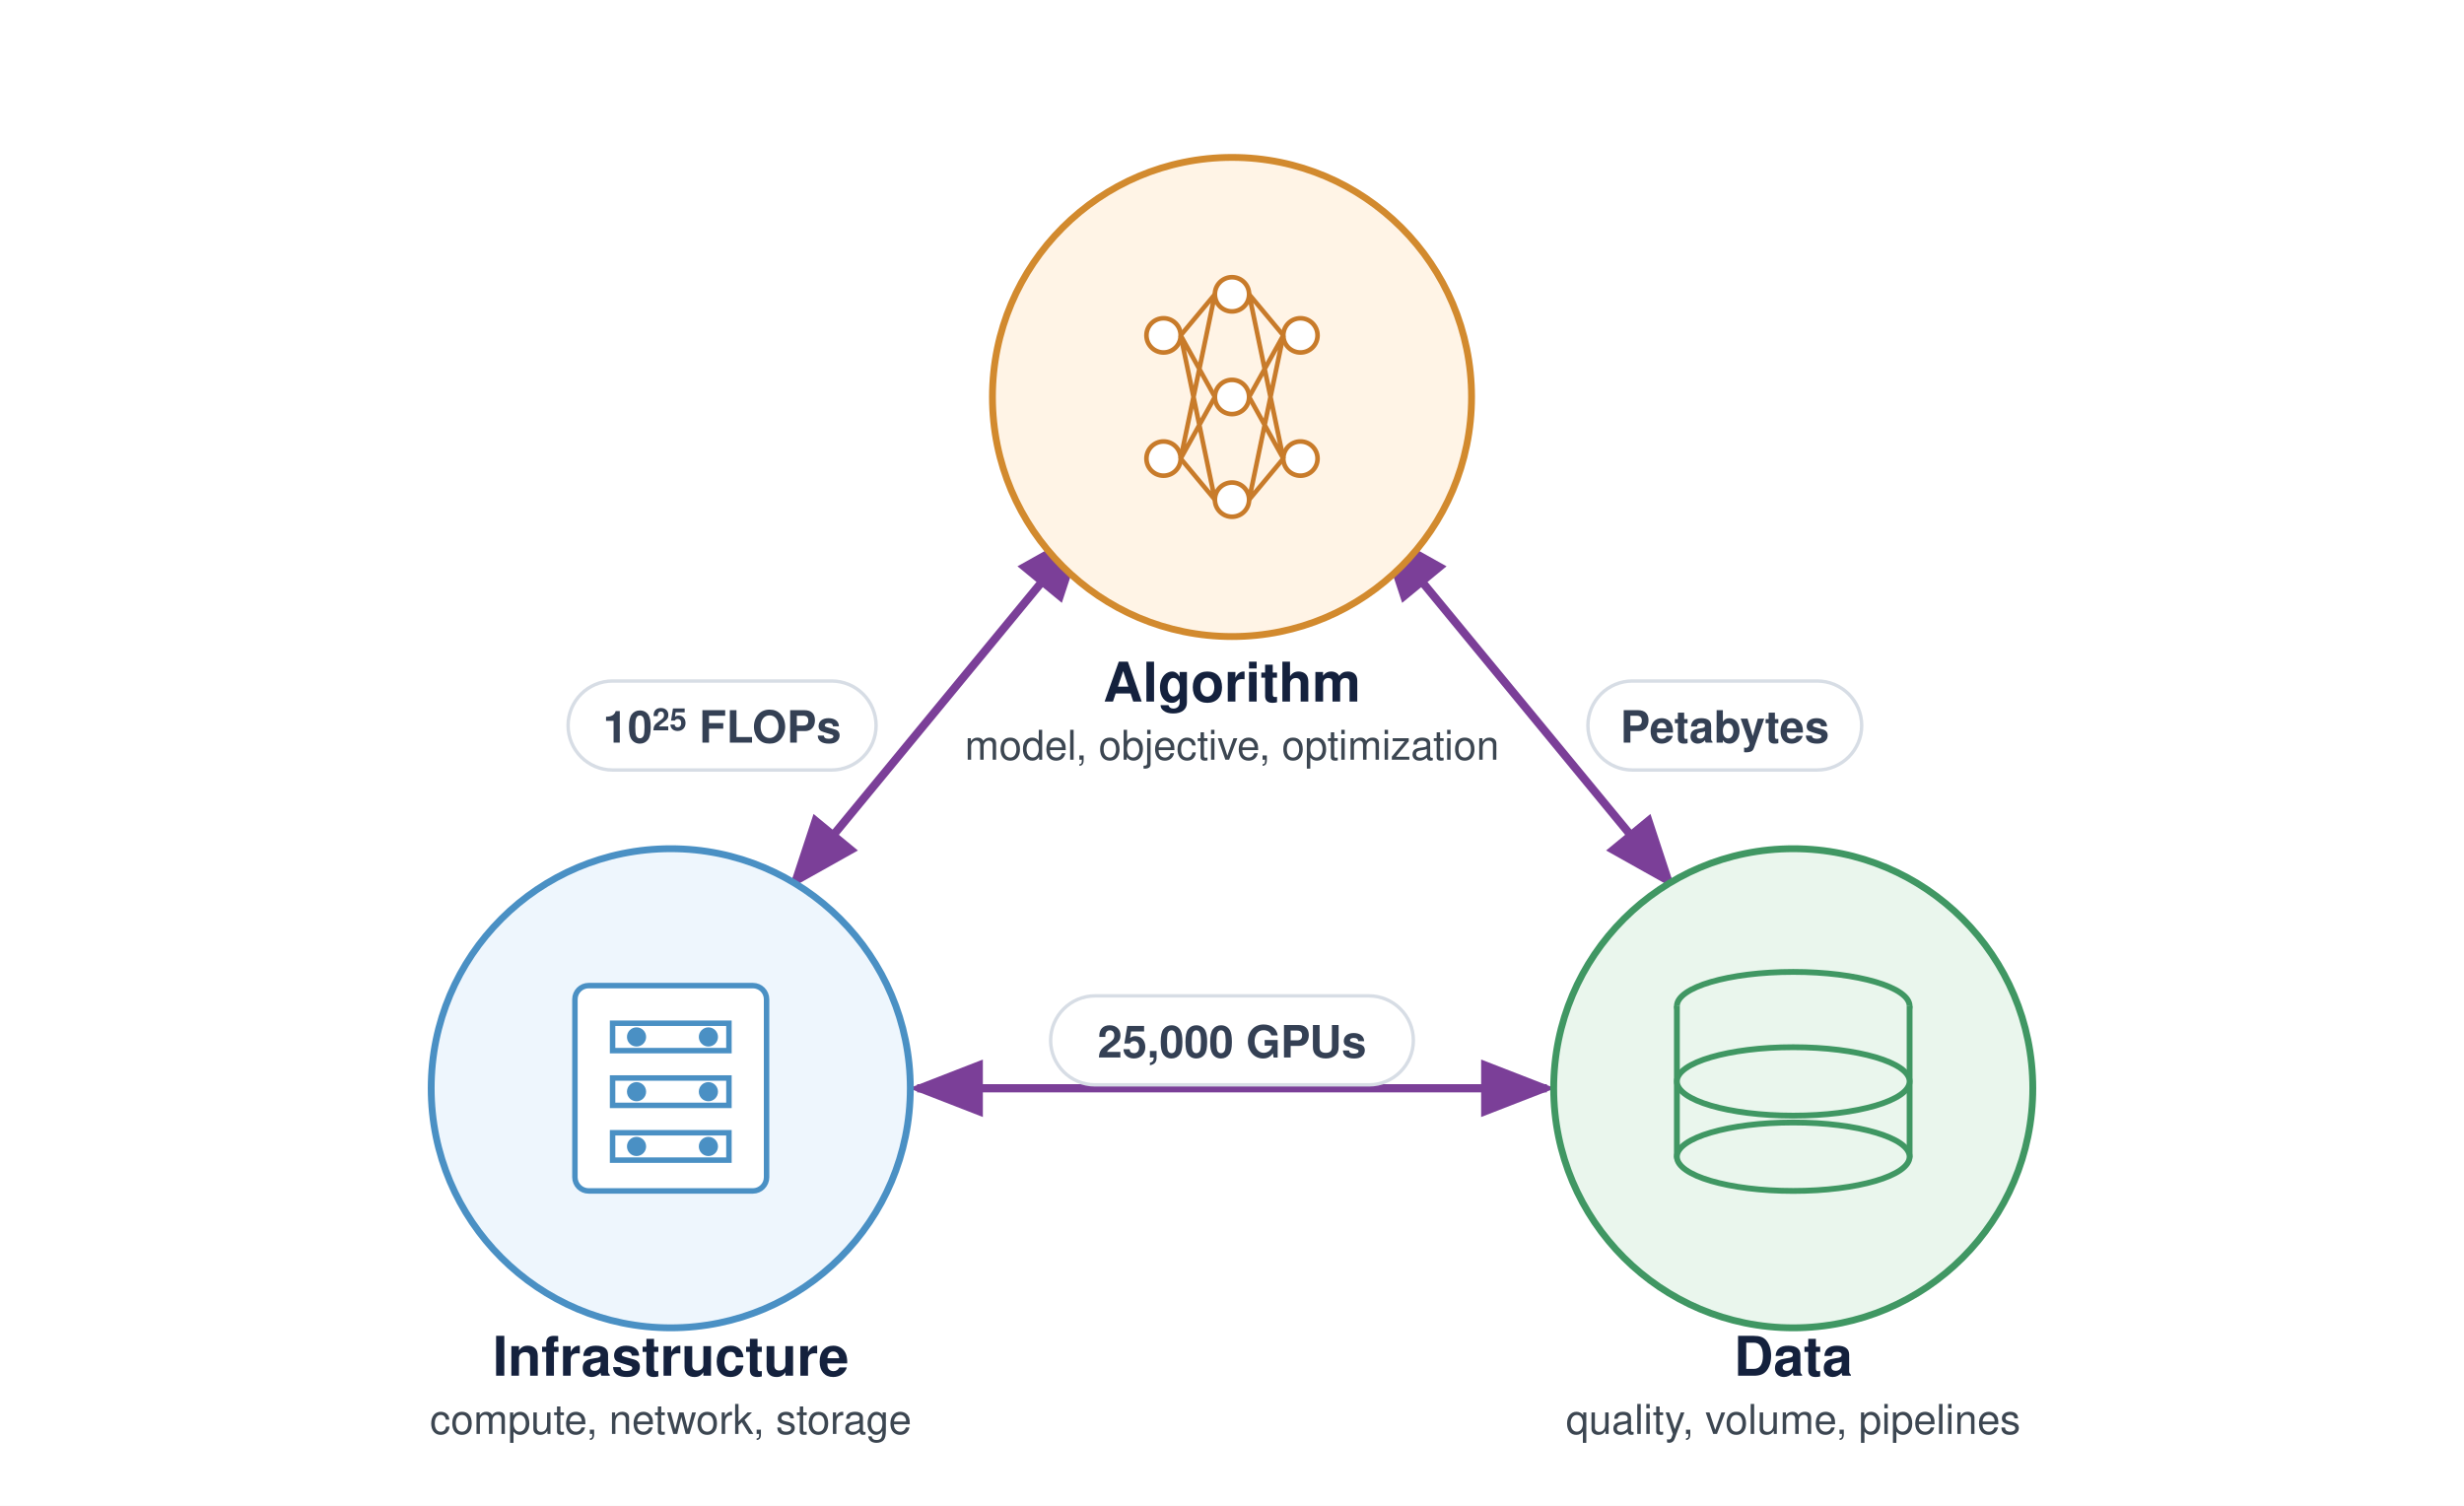
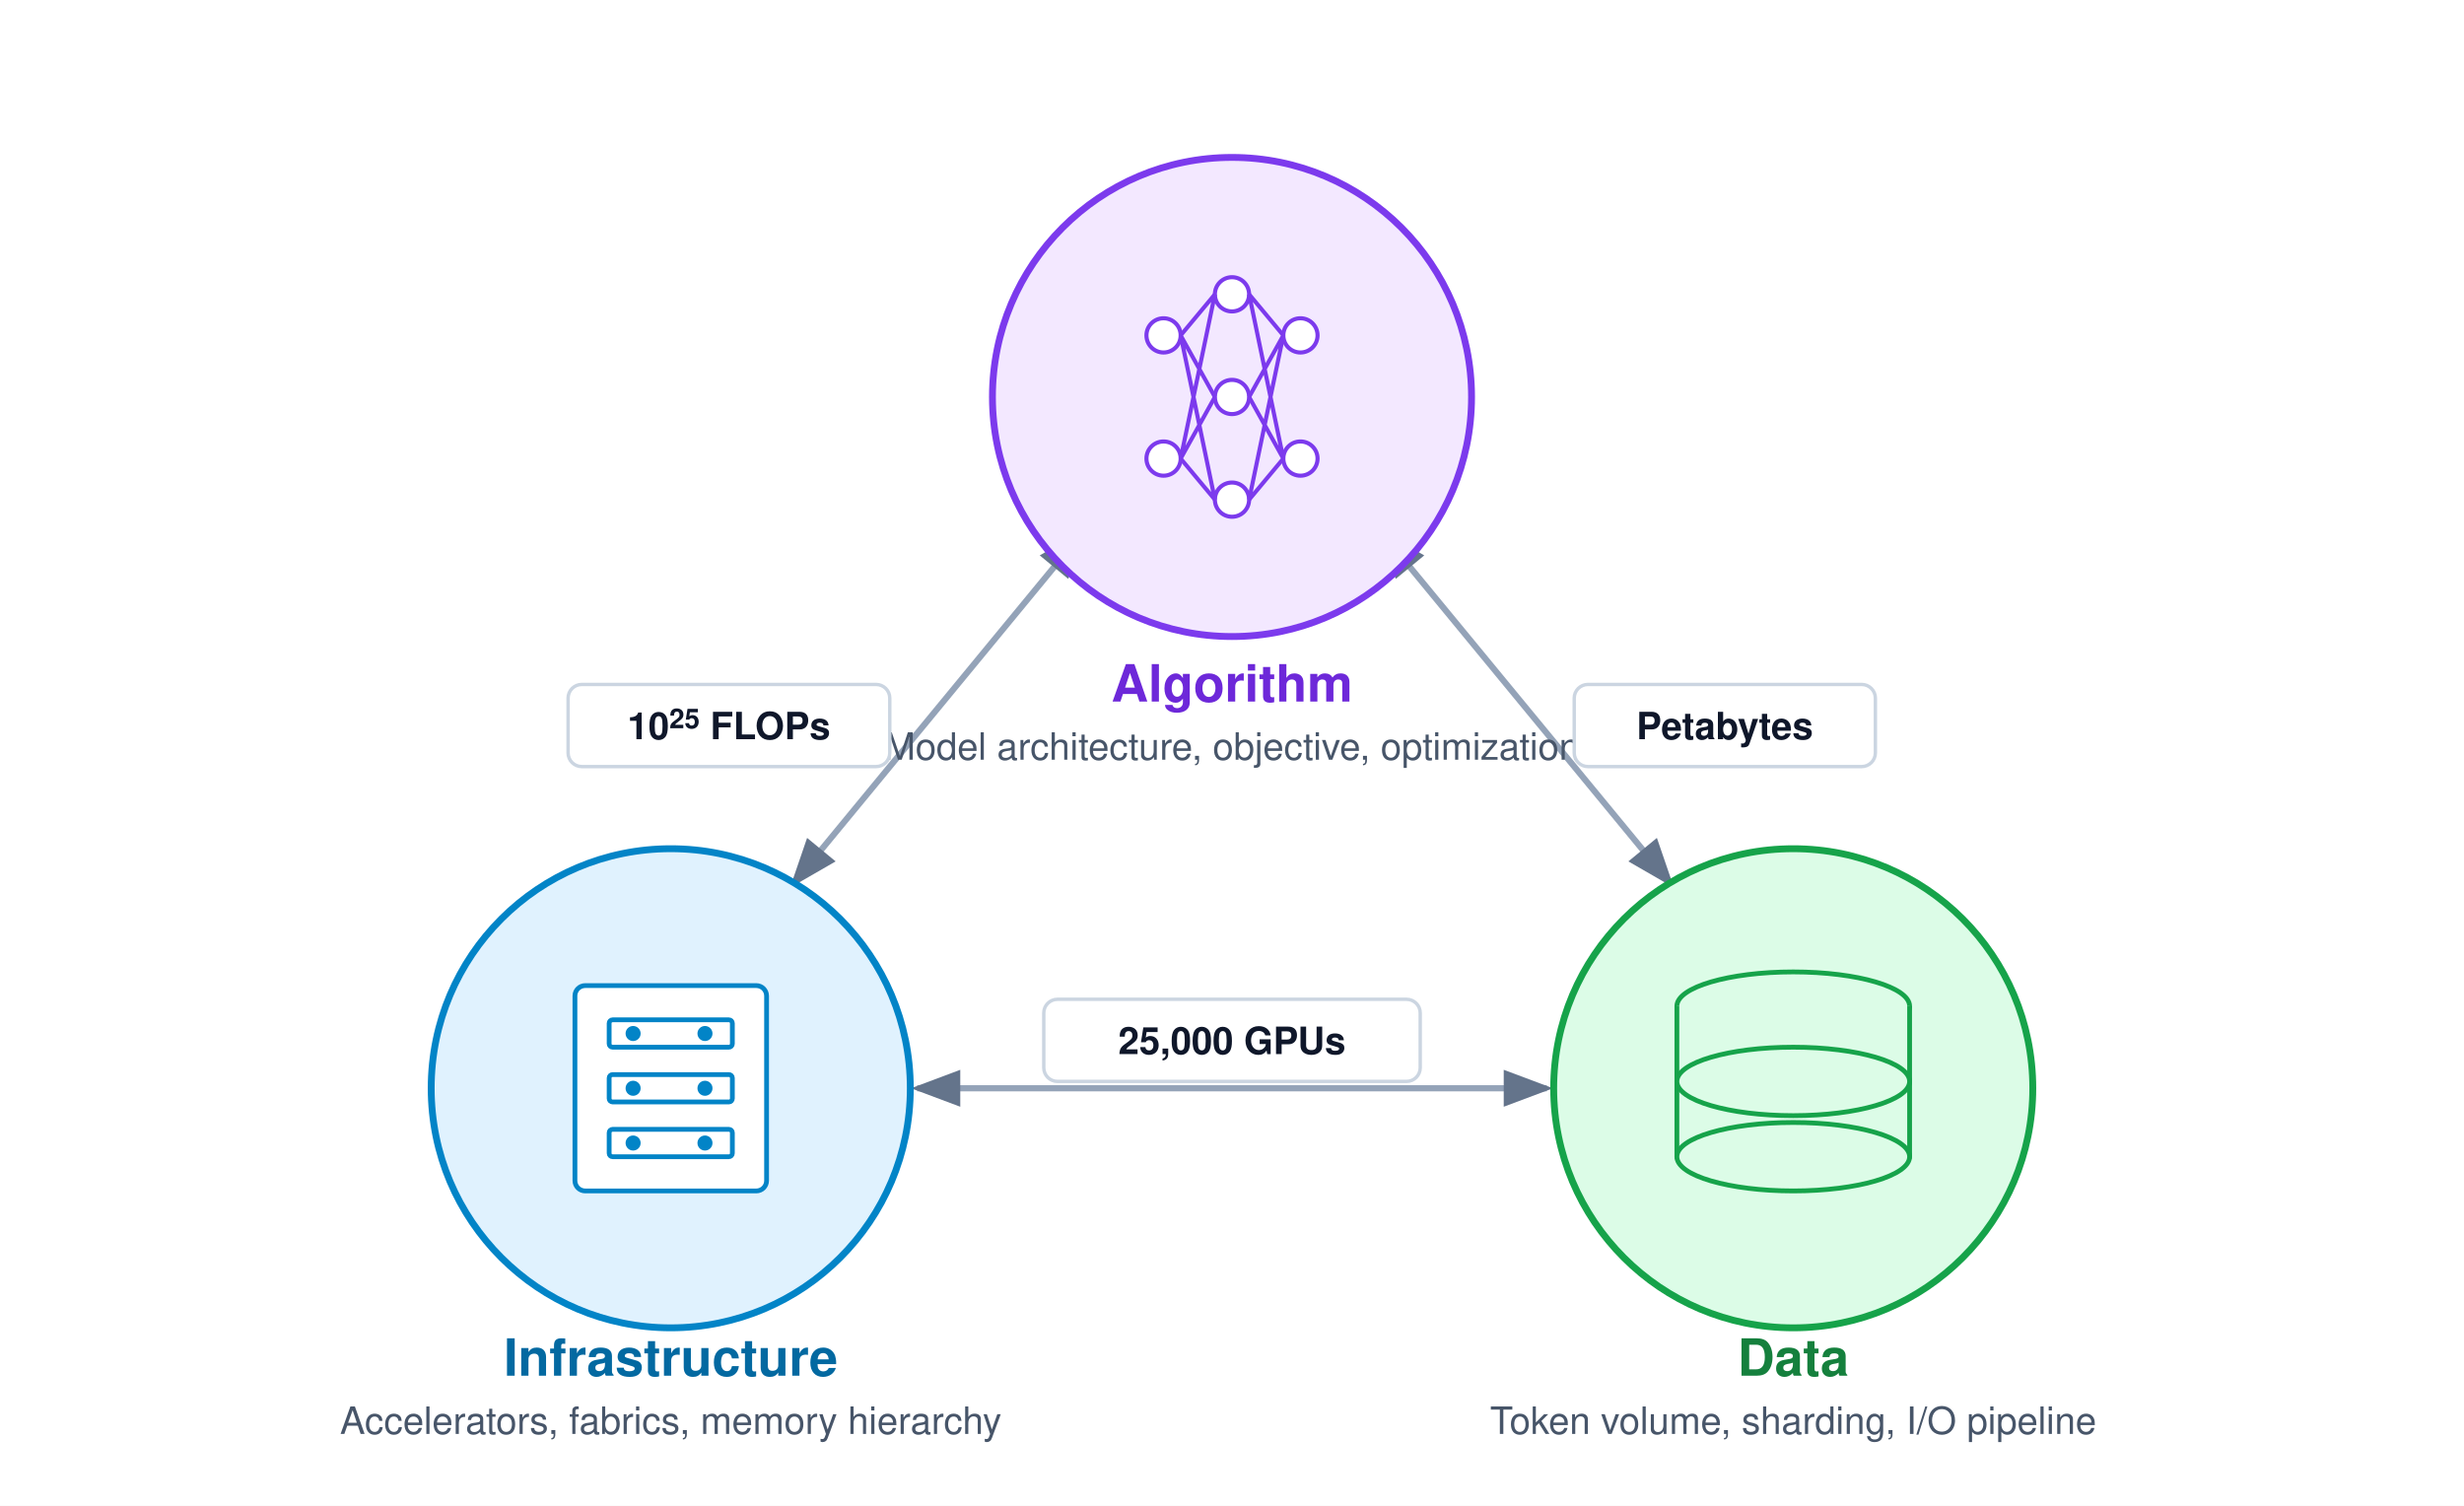
- <svg xmlns="http://www.w3.org/2000/svg" viewBox="0 0 720 440" role="img" aria-labelledby="title desc" font-family="Helvetica Neue, Helvetica, Arial, sans-serif">
+ <svg xmlns="http://www.w3.org/2000/svg" viewBox="0 0 720 440" role="img" aria-labelledby="desc" font-family="Helvetica Neue, Helvetica, Arial, sans-serif">
  <defs>
    <style>
- .node-title { font-size: 16px; font-weight: 700; fill: #14213d; }
-       .node-detail { font-size: 12px; fill: #3c4651; }
-       .edge-label { font-size: 13px; font-weight: 700; fill: #344054; }
-       .note { font-size: 11px; fill: #4f5b66; }
-       .edge-pill { fill: #ffffff; stroke: #d7dde5; stroke-width: 1; }
+       .node-title { font-size: 15px; font-weight: 700; }
+       .node-detail { font-size: 11px; fill: #475569; }
+       .edge-label { font-size: 11px; font-weight: 700; fill: #0f172a; }
+       .edge-pill { fill: #ffffff; stroke: #cbd5e1; stroke-width: 1; }
    </style>
-     <marker id="arrow-violet" markerWidth="9" markerHeight="7" refX="8" refY="3.5" orient="auto">
-       <path d="M0,0 L9,3.5 L0,7 Z" fill="#7b3f98" />
+     <marker id="arrow-neutral" markerWidth="8" markerHeight="6" refX="7" refY="3" orient="auto">
+       <path d="M0,0 L8,3 L0,6 Z" fill="#64748b" />
    </marker>
-     <marker id="arrow-violet-start" markerWidth="9" markerHeight="7" refX="1" refY="3.5" orient="auto">
-       <path d="M9,0 L0,3.5 L9,7 Z" fill="#7b3f98" />
+     <marker id="arrow-neutral-start" markerWidth="8" markerHeight="6" refX="1" refY="3" orient="auto">
+       <path d="M8,0 L0,3 L8,6 Z" fill="#64748b" />
    </marker>
  </defs>
  <rect width="720" height="440" fill="#ffffff" />
-   <g stroke="#7b3f98" stroke-width="2.4" fill="none">
-     <path d="M316 156 L232 258" marker-start="url(#arrow-violet-start)" marker-end="url(#arrow-violet)" />
-     <path d="M404 156 L488 258" marker-start="url(#arrow-violet-start)" marker-end="url(#arrow-violet)" />
-     <path d="M268 318 H452" marker-start="url(#arrow-violet-start)" marker-end="url(#arrow-violet)" />
+   <g stroke="#94a3b8" stroke-width="1.8" fill="none">
+     <path d="M316 156 L232 258" marker-start="url(#arrow-neutral-start)" marker-end="url(#arrow-neutral)" />
+     <path d="M404 156 L488 258" marker-start="url(#arrow-neutral-start)" marker-end="url(#arrow-neutral)" />
+     <path d="M268 318 H452" marker-start="url(#arrow-neutral-start)" marker-end="url(#arrow-neutral)" />
  </g>
  <g>
-     <circle cx="360" cy="116" r="70" fill="#fff4e6" stroke="#d28a2e" stroke-width="2" />
-     <g stroke="#c87b2a" stroke-width="1.35" fill="#ffffff">
+     <circle cx="360" cy="116" r="70" fill="#f3e8ff" stroke="#7c3aed" stroke-width="2" />
+     <g stroke="#7c3aed" stroke-width="1.2" fill="#ffffff">
      <circle cx="340" cy="98" r="5" />
      <circle cx="340" cy="134" r="5" />
      <circle cx="360" cy="86" r="5" />
      <circle cx="360" cy="116" r="5" />
      <circle cx="360" cy="146" r="5" />
      <circle cx="380" cy="98" r="5" />
      <circle cx="380" cy="134" r="5" />
      <path d="M345 98 L355 86 M345 98 L355 116 M345 98 L355 146 M345 134 L355 86 M345 134 L355 116 M345 134 L355 146" />
      <path d="M365 86 L375 98 M365 86 L375 134 M365 116 L375 98 M365 116 L375 134 M365 146 L375 98 M365 146 L375 134" />
    </g>
-     <text x="360" y="205" text-anchor="middle" class="node-title">Algorithm</text>
-     <text x="360" y="222" text-anchor="middle" class="node-detail">model, objective, optimization</text>
+     <text x="360" y="205" text-anchor="middle" class="node-title" fill="#6d28d9">Algorithm</text>
+     <text x="360" y="222" text-anchor="middle" class="node-detail">Model architecture, objective, optimization</text>
  </g>
  <g>
-     <circle cx="196" cy="318" r="70" fill="#eef6fd" stroke="#4a90c4" stroke-width="2" />
-     <g fill="#ffffff" stroke="#4a90c4" stroke-width="1.6">
-       <rect x="168" y="288" width="56" height="60" rx="4" />
-       <rect x="179" y="299" width="34" height="8" />
-       <rect x="179" y="315" width="34" height="8" />
-       <rect x="179" y="331" width="34" height="8" />
-       <circle cx="186" cy="303" r="2" fill="#4a90c4" />
-       <circle cx="207" cy="303" r="2" fill="#4a90c4" />
-       <circle cx="186" cy="319" r="2" fill="#4a90c4" />
-       <circle cx="207" cy="319" r="2" fill="#4a90c4" />
-       <circle cx="186" cy="335" r="2" fill="#4a90c4" />
-       <circle cx="207" cy="335" r="2" fill="#4a90c4" />
+     <circle cx="196" cy="318" r="70" fill="#e0f2fe" stroke="#0284c7" stroke-width="2" />
+     <g fill="#ffffff" stroke="#0284c7" stroke-width="1.4">
+       <rect x="168" y="288" width="56" height="60" rx="3" />
+       <rect x="178" y="298" width="36" height="8" rx="1" />
+       <rect x="178" y="314" width="36" height="8" rx="1" />
+       <rect x="178" y="330" width="36" height="8" rx="1" />
+       <circle cx="185" cy="302" r="1.5" fill="#0284c7" />
+       <circle cx="206" cy="302" r="1.5" fill="#0284c7" />
+       <circle cx="185" cy="318" r="1.5" fill="#0284c7" />
+       <circle cx="206" cy="318" r="1.5" fill="#0284c7" />
+       <circle cx="185" cy="334" r="1.5" fill="#0284c7" />
+       <circle cx="206" cy="334" r="1.5" fill="#0284c7" />
    </g>
-     <text x="196" y="402" text-anchor="middle" class="node-title">Infrastructure</text>
-     <text x="196" y="419" text-anchor="middle" class="node-detail">compute, network, storage</text>
+     <text x="196" y="402" text-anchor="middle" class="node-title" fill="#0369a1">Infrastructure</text>
+     <text x="196" y="419" text-anchor="middle" class="node-detail">Accelerators, fabrics, memory hierarchy</text>
  </g>
  <g>
-     <circle cx="524" cy="318" r="70" fill="#eaf6ed" stroke="#409763" stroke-width="2" />
-     <g fill="#eaf6ed" stroke="#409763" stroke-width="1.7">
+     <circle cx="524" cy="318" r="70" fill="#dcfce7" stroke="#16a34a" stroke-width="2" />
+     <g fill="#dcfce7" stroke="#16a34a" stroke-width="1.4">
      <ellipse cx="524" cy="294" rx="34" ry="10" />
      <path d="M490 294 V338 C490 344 558 344 558 338 V294" />
      <ellipse cx="524" cy="316" rx="34" ry="10" />
      <ellipse cx="524" cy="338" rx="34" ry="10" />
    </g>
-     <text x="524" y="402" text-anchor="middle" class="node-title">Data</text>
-     <text x="524" y="419" text-anchor="middle" class="node-detail">quality, volume, pipelines</text>
+     <text x="524" y="402" text-anchor="middle" class="node-title" fill="#15803d">Data</text>
+     <text x="524" y="419" text-anchor="middle" class="node-detail">Token volume, sharding, I/O pipeline</text>
  </g>
  <g>
-     <rect x="166" y="199" width="90" height="26" rx="13" class="edge-pill" />
-     <text x="211" y="217" text-anchor="middle" class="edge-label">10<tspan baseline-shift="super" font-size="9">25</tspan> FLOPs</text>
+     <rect x="166" y="200" width="94" height="24" rx="4" class="edge-pill" />
+     <text x="213" y="216" text-anchor="middle" class="edge-label">10<tspan baseline-shift="super" font-size="8">25</tspan> FLOPs</text>
  </g>
  <g>
-     <rect x="464" y="199" width="80" height="26" rx="13" class="edge-pill" />
-     <text x="504" y="217" text-anchor="middle" class="edge-label">Petabytes</text>
+     <rect x="460" y="200" width="88" height="24" rx="4" class="edge-pill" />
+     <text x="504" y="216" text-anchor="middle" class="edge-label">Petabytes</text>
  </g>
  <g>
-     <rect x="307" y="291" width="106" height="26" rx="13" class="edge-pill" />
-     <text x="360" y="309" text-anchor="middle" class="edge-label">25,000 GPUs</text>
+     <rect x="305" y="292" width="110" height="24" rx="4" class="edge-pill" />
+     <text x="360" y="308" text-anchor="middle" class="edge-label">25,000 GPUs</text>
  </g>
</svg>
